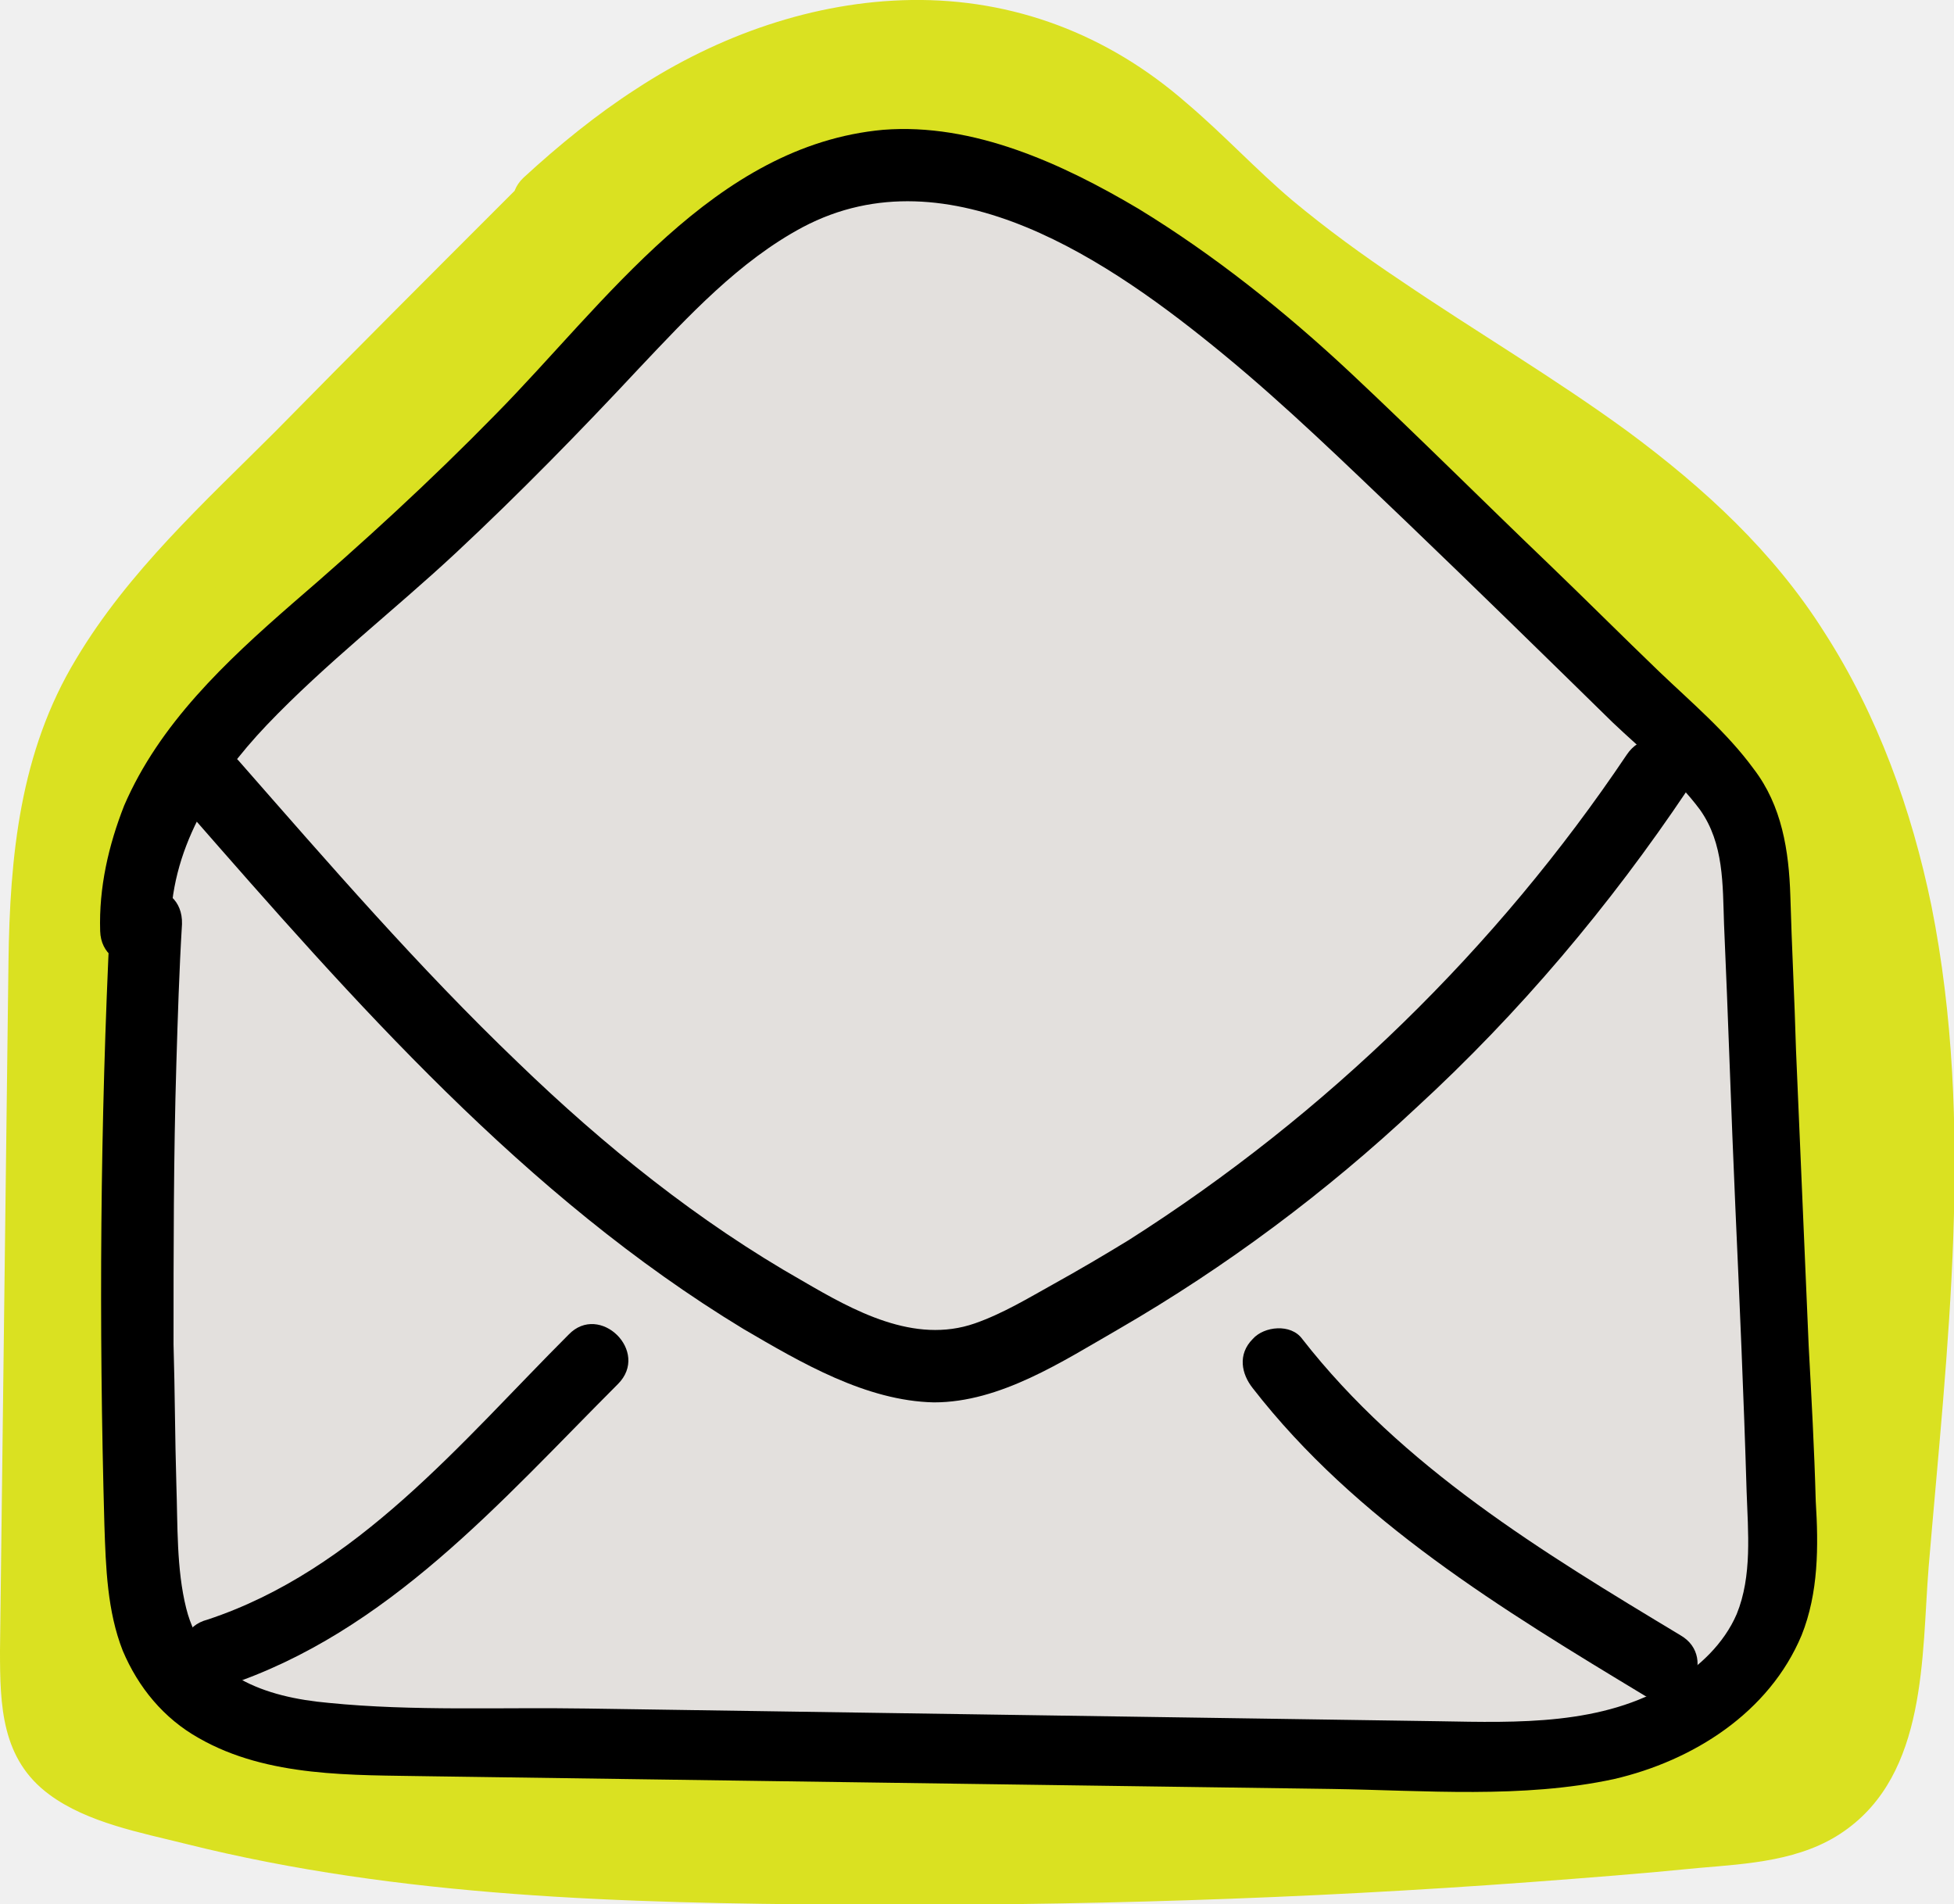
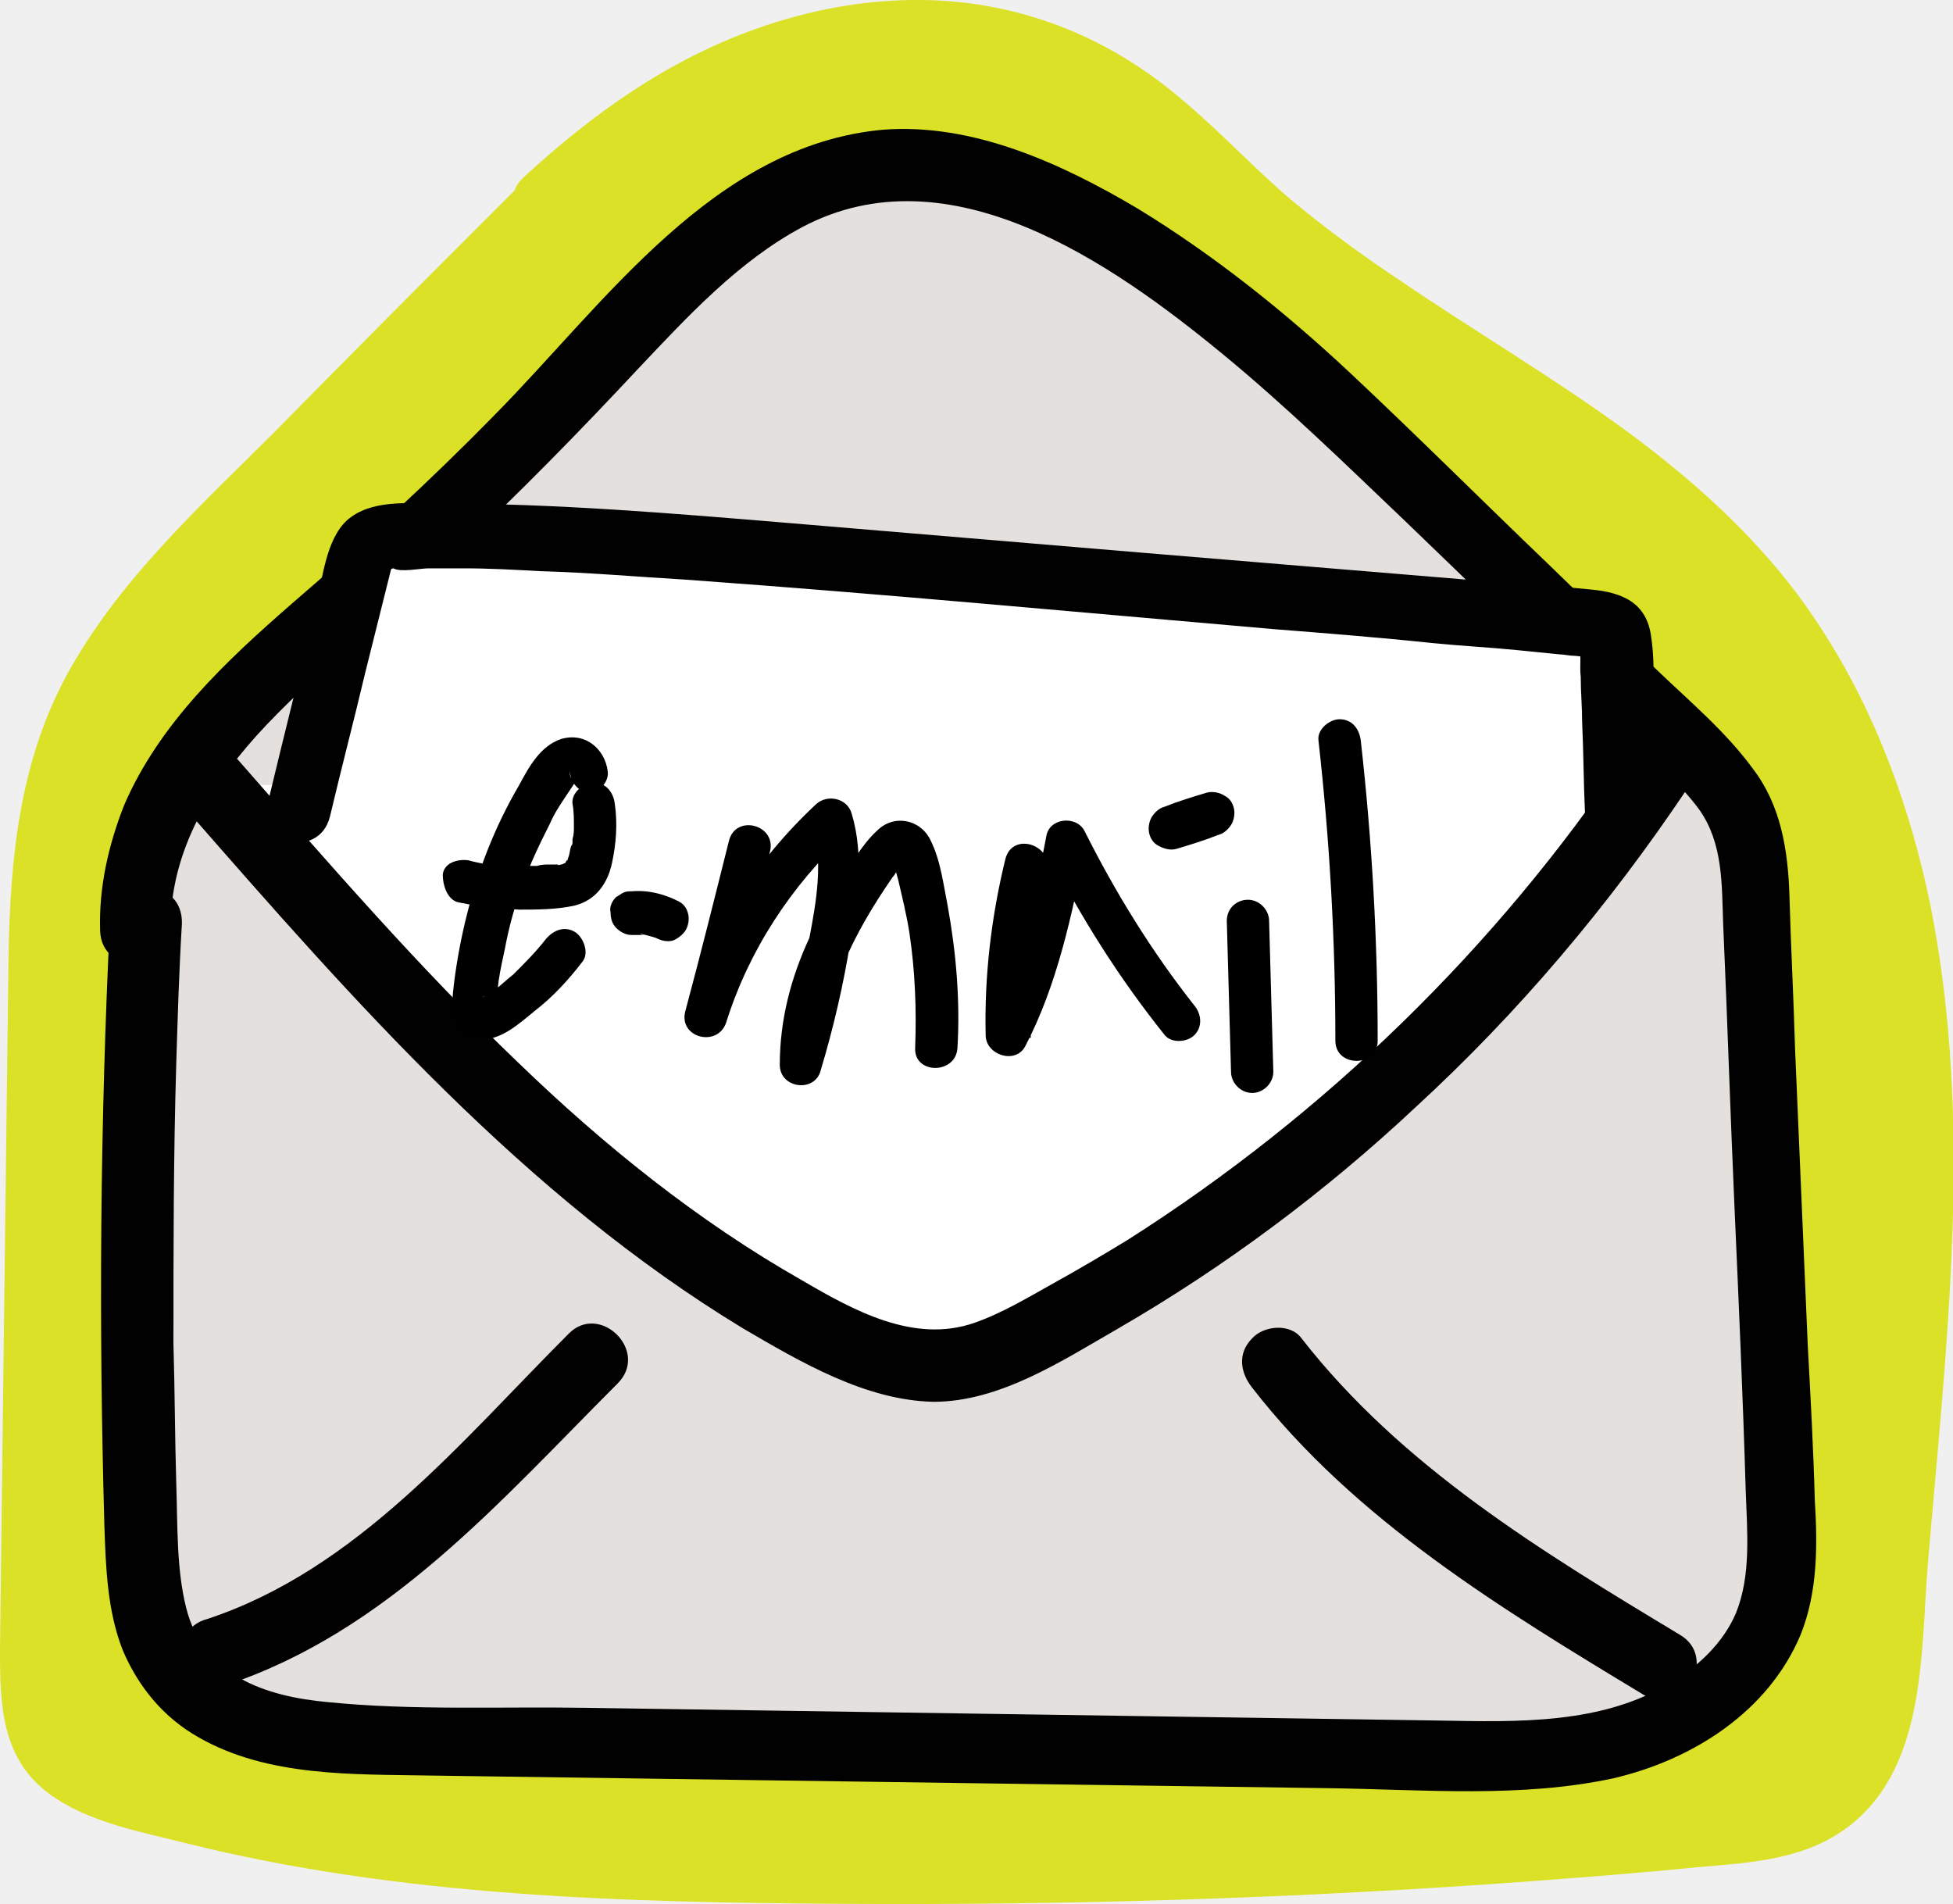
- <svg xmlns="http://www.w3.org/2000/svg" version="1.1" id="Layer_1" x="0px" y="0px" viewBox="0 0 138.5 134.9" style="enable-background:new 0 0 138.5 134.9;" xml:space="preserve">
+ <svg xmlns="http://www.w3.org/2000/svg" version="1.1" id="Layer_1" x="0px" y="0px" viewBox="0 0 138.5 135" style="enable-background:new 0 0 138.5 135;" xml:space="preserve">
  <style type="text/css">
- 	.st0{fill:#DAE121;}
+ 	.st0{fill:#DAE127;}
	.st1{fill:#E3E0DD;}
+ 	.st2{fill:#010101;}
+ 	.st3{fill:#FFFFFF;}
</style>
  <path class="st0" d="M38.4,15.1C31.5,22,24.6,28.9,17.7,35.8c-4.9,4.9-9.9,10-12.4,16.5C3.2,57.9,3.1,64,3,69.9  c-0.2,16.2-0.3,32.3-0.5,48.5c0,1.7,0,3.5,0.8,4.9c1.1,1.9,3.4,2.8,5.5,3.4c13.9,4.3,28.6,5.2,43.1,5.5c23.3,0.5,46.7-0.4,69.9-2.7  c2.8-0.3,5.7-0.6,7.8-2.3c3.1-2.5,3.7-6.9,4-10.9c0.4-4.3,0.7-8.5,1.1-12.8c0.9-10.7,1.8-21.4,0.7-32.1  c-1.2-10.7-4.5-21.3-11.4-29.6c-9.5-11.5-24.4-17.1-35.6-27.1c-3.2-2.9-6.1-6.2-9.8-8.5c-6.2-3.9-14-4.6-21.1-2.8  S44.2,9.3,38.9,14.3" />
  <g>
    <path class="st0" d="M36.6,13.4c-5.7,5.7-11.4,11.4-17.1,17.2c-5,5-10.4,9.9-14.1,16.1c-4,6.6-4.7,14-4.8,21.5   c-0.1,8.1-0.2,16.2-0.3,24.3C0.2,100.7,0.1,108.8,0,117c0,3.9,0.1,7.7,3.5,10.2c2.7,2,6.5,2.7,9.7,3.5c15.2,3.8,31.1,4.2,46.7,4.3   c16.2,0.1,32.4-0.4,48.6-1.6c4-0.3,7.9-0.6,11.9-1c3.5-0.3,7.3-0.5,10.3-2.6c5.9-4.1,5.5-12.4,6-18.7c1.3-15.5,3.3-31.4,0.2-46.9   c-1.4-6.8-3.8-13.5-7.6-19.4c-3.6-5.7-8.5-10.2-13.9-14.2c-5.2-3.8-10.8-7.1-16.1-10.7c-2.7-1.8-5.3-3.7-7.7-5.7   C89,12,86.7,9.5,84.1,7.3C78.5,2.4,71.8-0.1,64.6,0c-6.9,0.1-13.7,2.5-19.5,6.3c-2.8,1.8-5.5,4-8,6.3c-2.3,2.2,1.2,5.7,3.5,3.5   C49.5,7.7,63,1.4,74.9,7c5.8,2.7,9.9,8.1,14.8,12s10.3,7.2,15.5,10.6c5,3.2,9.9,6.6,14.1,10.8c4.5,4.5,7.9,10,10.1,16   c5,13.7,4.3,28.4,3.2,42.7c-0.3,3.8-0.6,7.6-1,11.3c-0.3,3.3-0.3,6.8-1.1,10c-0.5,2.4-1.6,4.7-4,5.7c-3,1.2-6.6,1.1-9.7,1.4   c-15.3,1.4-30.7,2.1-46.1,2.3c-15,0.2-30.3,0.3-45.1-1.9c-3.6-0.5-7.1-1.2-10.7-2.1c-1.7-0.4-3.4-0.9-5-1.4   c-1.2-0.4-2.6-0.8-3.7-1.6c-1-0.8-1.2-2-1.3-3.2c-0.1-2,0-4,0-6c0-3.9,0.1-7.8,0.1-11.7c0.1-7.7,0.2-15.3,0.2-23   c0-3.9,0.1-7.8,0.1-11.8c0.1-3.4,0.2-6.9,1-10.3c1.5-6.5,5.5-11.6,10-16.3c5.1-5.3,10.4-10.4,15.5-15.6c2.7-2.7,5.4-5.4,8-8.1   C42.4,14.6,38.9,11.1,36.6,13.4L36.6,13.4z" />
  </g>
  <g>
    <path class="st1" d="M10.3,65.3c-0.7,14.4-0.9,28.8-0.4,43.2c0.1,3.3,0.3,6.8,2.2,9.5c3.2,4.6,9.7,5.2,15.3,5.2   c24.8,0.3,49.6,0.7,74.4,1c4.6,0.1,9.3,0.1,13.6-1.2c4.4-1.3,8.5-4.3,10-8.7c0.9-2.6,0.8-5.4,0.7-8.2c-0.6-14.1-1.2-28.3-1.7-42.4   c-0.1-2.1-0.2-4.2-1-6.1c-0.9-2-2.4-3.5-4-5c-6.2-6-12.3-12-18.5-18c-7.4-7.2-15-14.5-24.1-19.4c-4.4-2.4-9.4-4.2-14.4-3.7   c-8.4,0.9-14.6,7.8-20.3,14C36.6,31.4,30.9,37,24.9,42.3c-3.6,3.2-7.4,6.3-10.4,10.1S9.4,61.1,9.6,66" />
    <g>
-       <path d="M7.8,65.3C7.1,79.6,7,93.8,7.4,108.1c0.1,3,0.2,6.1,1.3,8.9c1.1,2.6,2.9,4.8,5.4,6.2c4.9,2.8,10.9,2.6,16.3,2.7    c14.2,0.2,28.3,0.4,42.5,0.6c7.2,0.1,14.3,0.2,21.5,0.3c6.6,0.1,13.5,0.7,20-0.7c5.6-1.3,11-4.7,13.3-10.2c1.2-3,1.2-6.3,1-9.5    c-0.1-3.7-0.3-7.3-0.5-11c-0.3-7-0.6-14-0.9-21c-0.1-3.6-0.3-7.3-0.4-10.9c-0.1-3.2-0.6-6.4-2.6-9c-1.9-2.6-4.4-4.7-6.7-6.9    c-2.6-2.5-5.2-5.1-7.8-7.6c-4.7-4.5-9.3-9.1-14.1-13.6c-4.6-4.3-9.6-8.3-15-11.6C75.3,11.6,69,8.7,62.6,9.2    c-12,1.1-19.7,12.3-27.5,20.2c-4.6,4.7-9.4,9.1-14.4,13.4c-4.7,4.1-9.4,8.5-11.9,14.3C7.7,59.9,7,62.9,7.1,66c0.1,3.2,5.1,3.2,5,0    c-0.1-5.7,3-10.6,6.8-14.6c4.2-4.4,9-8.1,13.4-12.2c4.5-4.2,8.8-8.6,13-13.1c3.5-3.7,7.1-7.6,11.6-10c10.4-5.5,21.9,2.5,29.8,9    c4.5,3.7,8.7,7.8,13,11.9c4.9,4.7,9.7,9.4,14.6,14.2c2.1,2,4.5,3.9,6.2,6.2c1.7,2.4,1.6,5.3,1.7,8.1c0.3,6.7,0.5,13.3,0.8,20    s0.6,13.5,0.8,20.2c0.1,2.9,0.4,6-0.7,8.7c-0.9,2.1-2.7,3.8-4.6,4.9c-4.9,3-10.9,2.8-16.5,2.7c-6.7-0.1-13.5-0.2-20.2-0.3    c-13.4-0.2-26.8-0.4-40.2-0.6c-6.1-0.1-12.3,0.2-18.3-0.4c-4.5-0.4-8.9-1.9-10.1-6.7c-0.7-2.8-0.6-5.9-0.7-8.8    c-0.1-3.3-0.1-6.6-0.2-9.9c0-6.6,0-13.3,0.2-19.9c0.1-3.3,0.2-6.6,0.4-9.9C13,62.1,8,62.1,7.8,65.3L7.8,65.3z" />
+       <path class="st2" d="M7.8,65.3C7.1,79.6,7,93.8,7.4,108.1c0.1,3,0.2,6.1,1.3,8.9c1.1,2.6,2.9,4.8,5.4,6.2    c4.9,2.8,10.9,2.6,16.3,2.7c14.2,0.2,28.3,0.4,42.5,0.6c7.2,0.1,14.3,0.2,21.5,0.3c6.6,0.1,13.5,0.7,20-0.7    c5.6-1.3,11-4.7,13.3-10.2c1.2-3,1.2-6.3,1-9.5c-0.1-3.7-0.3-7.3-0.5-11c-0.3-7-0.6-14-0.9-21c-0.1-3.6-0.3-7.3-0.4-10.9    c-0.1-3.2-0.6-6.4-2.6-9c-1.9-2.6-4.4-4.7-6.7-6.9c-2.6-2.5-5.2-5.1-7.8-7.6c-4.7-4.5-9.3-9.1-14.1-13.6c-4.6-4.3-9.6-8.3-15-11.6    C75.3,11.6,69,8.7,62.6,9.2c-12,1.1-19.7,12.3-27.5,20.2c-4.6,4.7-9.4,9.1-14.4,13.4c-4.7,4.1-9.4,8.5-11.9,14.3    C7.7,59.9,7,62.9,7.1,66c0.1,3.2,5.1,3.2,5,0c-0.1-5.7,3-10.6,6.8-14.6c4.2-4.4,9-8.1,13.4-12.2c4.5-4.2,8.8-8.6,13-13.1    c3.5-3.7,7.1-7.6,11.6-10c10.4-5.5,21.9,2.5,29.8,9c4.5,3.7,8.7,7.8,13,11.9c4.9,4.7,9.7,9.4,14.6,14.2c2.1,2,4.5,3.9,6.2,6.2    c1.7,2.4,1.6,5.3,1.7,8.1c0.3,6.7,0.5,13.3,0.8,20s0.6,13.5,0.8,20.2c0.1,2.9,0.4,6-0.7,8.7c-0.9,2.1-2.7,3.8-4.6,4.9    c-4.9,3-10.9,2.8-16.5,2.7c-6.7-0.1-13.5-0.2-20.2-0.3c-13.4-0.2-26.8-0.4-40.2-0.6c-6.1-0.1-12.3,0.2-18.3-0.4    c-4.5-0.4-8.9-1.9-10.1-6.7c-0.7-2.8-0.6-5.9-0.7-8.8c-0.1-3.3-0.1-6.6-0.2-9.9c0-6.6,0-13.3,0.2-19.9c0.1-3.3,0.2-6.6,0.4-9.9    C13,62.1,8,62.1,7.8,65.3L7.8,65.3z" />
    </g>
  </g>
  <g>
-     <path class="st1" d="M15,55.7C27.6,70.2,40.6,85,57.6,94.1c3.2,1.7,6.8,3.2,10.4,2.6c1.8-0.3,3.4-1.1,5-1.9   c17.8-9.4,33.3-23.3,44.4-40.1" />
+     <path class="st3" d="M15,55.7C27.6,70.2,40.6,85,57.6,94.1c3.2,1.7,6.8,3.2,10.4,2.6c1.8-0.3,3.4-1.1,5-1.9   c17.8-9.4,33.3-23.3,44.4-40.1" />
    <g>
-       <path d="M13.3,57.5C25.1,71,37.2,84.8,52.7,94.2c4.1,2.4,8.7,5.1,13.5,5.2c4.7,0,9.1-2.9,13.1-5.2c7.6-4.4,14.7-9.7,21.1-15.7    c7.3-6.7,13.7-14.3,19.2-22.5c1.8-2.7-2.5-5.2-4.3-2.5C106.1,67.2,94,79,80,87.9C78.2,89,76.5,90,74.7,91s-3.6,2.1-5.6,2.8    c-4.3,1.5-8.6-0.9-12.2-3c-7.4-4.2-14.1-9.6-20.2-15.5c-7-6.7-13.4-14.1-19.8-21.4c-0.9-1-2.6-0.9-3.5,0    C12.3,55,12.4,56.5,13.3,57.5L13.3,57.5z" />
+       <path class="st2" d="M13.3,57.5C25.1,71,37.2,84.8,52.7,94.2c4.1,2.4,8.7,5.1,13.5,5.2c4.7,0,9.1-2.9,13.1-5.2    c7.6-4.4,14.7-9.7,21.1-15.7c7.3-6.7,13.7-14.3,19.2-22.5c1.8-2.7-2.5-5.2-4.3-2.5C106.1,67.2,94,79,80,87.9    C78.2,89,76.5,90,74.7,91s-3.6,2.1-5.6,2.8c-4.3,1.5-8.6-0.9-12.2-3c-7.4-4.2-14.1-9.6-20.2-15.5c-7-6.7-13.4-14.1-19.8-21.4    c-0.9-1-2.6-0.9-3.5,0C12.3,55,12.4,56.5,13.3,57.5L13.3,57.5z" />
    </g>
  </g>
  <g>
    <path class="st1" d="M15.3,117c5.4-1.7,10.2-5,14.5-8.8s8.1-8,12.2-12" />
    <g>
-       <path d="M16,119.5c11.5-3.8,19.5-13.1,27.8-21.4c2.3-2.3-1.3-5.8-3.5-3.5c-7.6,7.6-15,16.7-25.6,20.2    C11.6,115.6,12.9,120.5,16,119.5L16,119.5z" />
+       <path class="st2" d="M16,119.5c11.5-3.8,19.5-13.1,27.8-21.4c2.3-2.3-1.3-5.8-3.5-3.5c-7.6,7.6-15,16.7-25.6,20.2    C11.6,115.6,12.9,120.5,16,119.5L16,119.5z" />
    </g>
  </g>
  <g>
    <path class="st1" d="M117.9,118.1c-10-6-20.2-12.2-27.3-21.4" />
    <g>
-       <path d="M119.1,115.9c-9.8-5.9-19.7-11.9-26.8-21c-0.8-1.1-2.7-0.9-3.5,0c-1.1,1.1-0.8,2.5,0,3.5c7.3,9.4,17.7,15.7,27.8,21.8    C119.4,121.9,121.9,117.5,119.1,115.9L119.1,115.9z" />
+       <path class="st2" d="M119.1,115.9c-9.8-5.9-19.7-11.9-26.8-21c-0.8-1.1-2.7-0.9-3.5,0c-1.1,1.1-0.8,2.5,0,3.5    c7.3,9.4,17.7,15.7,27.8,21.8C119.4,121.9,121.9,117.5,119.1,115.9L119.1,115.9z" />
+     </g>
+   </g>
+   <g>
+     <path class="st3" d="M21,57.3c1.4-5.8,2.8-11.6,4.3-17.4c0.1-0.5,0.3-1.1,0.7-1.5c0.5-0.4,1.2-0.5,1.9-0.5c10-0.1,20,0.7,30,1.6   c18.4,1.6,36.7,3.1,55.1,4.7c0.3,0,0.7,0.1,1,0.3c0.4,0.3,0.4,0.8,0.4,1.3c0.1,3.9,0.2,7.9,0.3,11.8" />
+     <g>
+       <path class="st2" d="M23.4,57.9c0.8-3.4,1.7-6.8,2.5-10.2c0.4-1.6,0.8-3.2,1.2-4.8c0.2-0.8,0.4-1.6,0.6-2.4c0-0.1,0.1-0.2,0.1-0.3    c0.2-0.5,0.1-0.4-0.3,0.1c0,0.2,0.3,0,0.4,0c0.5,0.3,1.9,0,2.5,0c0.8,0,1.6,0,2.5,0c1.8,0,3.6,0.1,5.4,0.2    c3.5,0.1,6.9,0.4,10.3,0.6c13.9,1,27.7,2.3,41.6,3.5c3.8,0.3,7.6,0.6,11.4,1c2,0.2,4,0.3,6,0.5c1,0.1,2,0.2,3,0.3    c0.3,0,0.7,0.1,1,0.1s0.7,0.1,1,0.1c0.7,0.1,0.7,0-0.1-0.1c-0.2-0.4-0.4-0.7-0.6-1.1c0.3,0.8,0.1,1.8,0.2,2.6    c0,1.1,0.1,2.1,0.1,3.2c0.1,2.1,0.1,4.3,0.2,6.4c0.1,3.2,5.1,3.2,5,0c0-2-0.1-4.1-0.1-6.1c-0.1-2.1,0.1-4.3-0.2-6.3    c-0.3-2.5-2.1-3.2-4.3-3.4c-2.1-0.2-4.3-0.4-6.4-0.5c-8.4-0.7-16.9-1.4-25.3-2.1c-8.3-0.7-16.7-1.4-25-2.1    c-8.4-0.7-16.7-1.4-25.1-1.4c-2.1,0-4.7-0.3-6.4,1.2c-1.5,1.4-1.7,4.1-2.2,6c-1.1,4.7-2.3,9.4-3.4,14    C17.8,59.7,22.6,61.1,23.4,57.9L23.4,57.9z" />
+     </g>
+   </g>
+   <g>
+     <g>
+       <path d="M51.7,59.6c-1,4-2,8-3.1,12.1c-0.5,1.9,2.3,2.6,2.9,0.8c1.6-5.1,4.6-9.7,8.6-13.4c-0.8-0.2-1.7-0.4-2.5-0.7    c0.8,2.6,0.3,5.5-0.2,8.1c-0.5,2.9-1.1,5.7-2,8.5c1,0.1,2,0.3,2.9,0.4c0-4.9,2.3-9.3,5-13.2c0.2-0.2,0.3-0.5,0.5-0.7    c0.3-0.4,0.6-0.4-0.1-0.5c-0.6-0.1-0.4-0.1-0.3,0.3c0.1,0.4,0.2,0.7,0.3,1.1c0.3,1.3,0.6,2.5,0.8,3.8c0.4,2.7,0.5,5.4,0.4,8.1    c-0.1,1.9,2.9,1.9,3,0c0.2-3.4-0.1-6.8-0.7-10.1c-0.3-1.5-0.5-3.2-1.2-4.6c-0.7-1.5-2.6-1.9-3.8-0.7c-1.1,1-1.9,2.5-2.7,3.7    c-0.8,1.3-1.5,2.6-2.1,3.9c-1.3,2.8-2.1,5.8-2.1,9c0,1.7,2.5,2,2.9,0.4c0.9-3,1.6-6,2.1-9.1c0.5-3,1-6.1,0.1-9.1    c-0.3-1.1-1.7-1.4-2.5-0.7c-4.3,4-7.6,9.1-9.3,14.7c1,0.3,1.9,0.5,2.9,0.8c1-4,2-8,3.1-12.1C55.1,58.5,52.2,57.7,51.7,59.6    L51.7,59.6z" />
+     </g>
+   </g>
+   <g>
+     <g>
+       <path d="M71.3,60.9c-1,4.1-1.5,8.3-1.4,12.5c0,1.4,2.1,2.1,2.8,0.8c2.3-4.4,3.3-9.3,4.3-14.2c-0.9,0.1-1.8,0.2-2.7,0.4    c2.3,4.6,5.1,9,8.3,13c0.5,0.6,1.6,0.5,2.1,0c0.6-0.6,0.5-1.5,0-2.1c-3-3.8-5.6-8-7.8-12.4c-0.6-1.1-2.5-0.9-2.7,0.4    c-0.9,4.6-1.7,9.3-3.9,13.5c0.9,0.3,1.9,0.5,2.8,0.8c-0.1-4,0.3-7.9,1.3-11.7C74.6,59.8,71.8,59,71.3,60.9L71.3,60.9z" />
+     </g>
+   </g>
+   <g>
+     <g>
+       <path d="M83.4,60.2c1-0.3,2-0.6,3-1c0.4-0.1,0.7-0.4,0.9-0.7c0.2-0.3,0.3-0.8,0.2-1.2c-0.1-0.4-0.3-0.7-0.7-0.9    c-0.3-0.2-0.8-0.3-1.2-0.2c-1,0.3-2,0.6-3,1c-0.4,0.1-0.7,0.4-0.9,0.7c-0.2,0.3-0.3,0.8-0.2,1.2c0.1,0.4,0.3,0.7,0.7,0.9    C82.6,60.2,83,60.3,83.4,60.2L83.4,60.2z" />
+     </g>
+   </g>
+   <g>
+     <g>
+       <path d="M87,65.3c0.1,3.6,0.2,7.2,0.3,10.7c0,0.8,0.7,1.5,1.5,1.5c0.8,0,1.5-0.7,1.5-1.5c-0.1-3.6-0.2-7.2-0.3-10.7    c0-0.8-0.7-1.5-1.5-1.5C87.7,63.8,87,64.4,87,65.3L87,65.3z" />
+     </g>
+   </g>
+   <g>
+     <g>
+       <path d="M93.5,52.5c0.8,7.1,1.2,14.2,1.2,21.3c0,1.9,3,1.9,3,0c0-7.1-0.4-14.2-1.2-21.3C96.4,51.7,95.9,51,95,51    C94.3,51,93.4,51.7,93.5,52.5L93.5,52.5z" />
+     </g>
+   </g>
+   <g>
+     <g>
+       <path d="M32.6,64c1.4,0.3,2.8,0.4,4.2,0.5c1.3,0,2.7,0,4-0.3c1.5-0.4,2.3-1.6,2.6-3c0.3-1.4,0.4-2.8,0.2-4.2    c-0.1-0.8-0.6-1.5-1.5-1.5c-0.7,0-1.6,0.7-1.5,1.5c0.1,0.5,0.1,1.1,0.1,1.6c0,0.3,0,0.6-0.1,0.9c0,0,0,0.4,0,0.2    c0,0.1,0,0.2-0.1,0.3c-0.1,0.3-0.1,0.6-0.2,0.8c0,0-0.1,0.4-0.1,0.2c0-0.1-0.1,0.2-0.1,0.2c0,0,0.1-0.1,0.1-0.1    c-0.1,0.1-0.2,0.1-0.1,0.1c0.1,0,0.1,0,0,0c-0.1,0-0.2,0.1-0.3,0.1c0,0-0.4,0.1-0.2,0c0.2,0-0.2,0-0.2,0c-0.1,0-0.3,0-0.4,0    c-0.3,0-0.6,0-0.9,0.1c-0.6,0-1.1,0-1.7,0c-1.2,0-2.1-0.1-3.2-0.4c-0.8-0.1-1.7,0.2-1.8,1C31.4,62.9,31.8,63.9,32.6,64L32.6,64z" />
+     </g>
+   </g>
+   <g>
+     <g>
+       <path d="M43.1,54.7c-0.2-1.6-1.6-2.8-3.3-2.3c-1.5,0.5-2.3,2-3,3.3c-1.7,2.9-2.9,6-3.7,9.2c-0.4,1.6-0.7,3.2-0.9,4.8    c-0.2,1.6-0.4,3.9,1.8,4c1.5,0.1,2.8-1.1,3.9-2c1.3-1,2.4-2.2,3.4-3.5c0.5-0.6,0.1-1.7-0.5-2.1c-0.8-0.5-1.6-0.1-2.1,0.5    c-0.7,0.9-1.5,1.7-2.3,2.5c-0.4,0.3-0.8,0.7-1.2,1c-0.2,0.2-0.5,0.3-0.7,0.5c-0.3,0.2-0.3,0-0.1,0.1c0.2,0.1,0.4,0.3,0.7,0.4    c0,0,0,0,0-0.1c0.1,0.3,0.1,0.5,0.2,0.8c-0.2-1.4,0.2-3.1,0.5-4.5c0.3-1.6,0.7-3.1,1.3-4.6c0.5-1.5,1.2-2.9,1.9-4.3    c0.3-0.7,0.7-1.3,1.1-1.9c0.2-0.3,0.4-0.6,0.6-0.9c0.1-0.1,0.2-0.2,0.3-0.3c-0.4,0.1-0.6-0.1-0.6-0.6c0.1,0.8,0.6,1.5,1.5,1.5    C42.4,56.2,43.2,55.5,43.1,54.7L43.1,54.7z" />
+     </g>
+   </g>
+   <g>
+     <g>
+       <path d="M44.8,66.3c0.3,0,0.7,0,1,0c-0.1,0-0.3,0-0.4-0.1c0.4,0.1,0.8,0.2,1.1,0.3c-0.1-0.1-0.2-0.1-0.4-0.2    c0.1,0.1,0.2,0.1,0.4,0.2c0.4,0.2,0.8,0.3,1.2,0.2c0.3-0.1,0.7-0.4,0.9-0.7c0.2-0.3,0.3-0.8,0.2-1.2c-0.1-0.4-0.3-0.7-0.7-0.9    c-1-0.5-2.1-0.8-3.3-0.7c-0.2,0-0.4,0-0.6,0.1c-0.2,0.1-0.3,0.2-0.5,0.3c-0.3,0.3-0.5,0.7-0.4,1.1c0,0.4,0.1,0.8,0.4,1.1    C44,66.1,44.4,66.3,44.8,66.3L44.8,66.3z" />
    </g>
  </g>
</svg>
